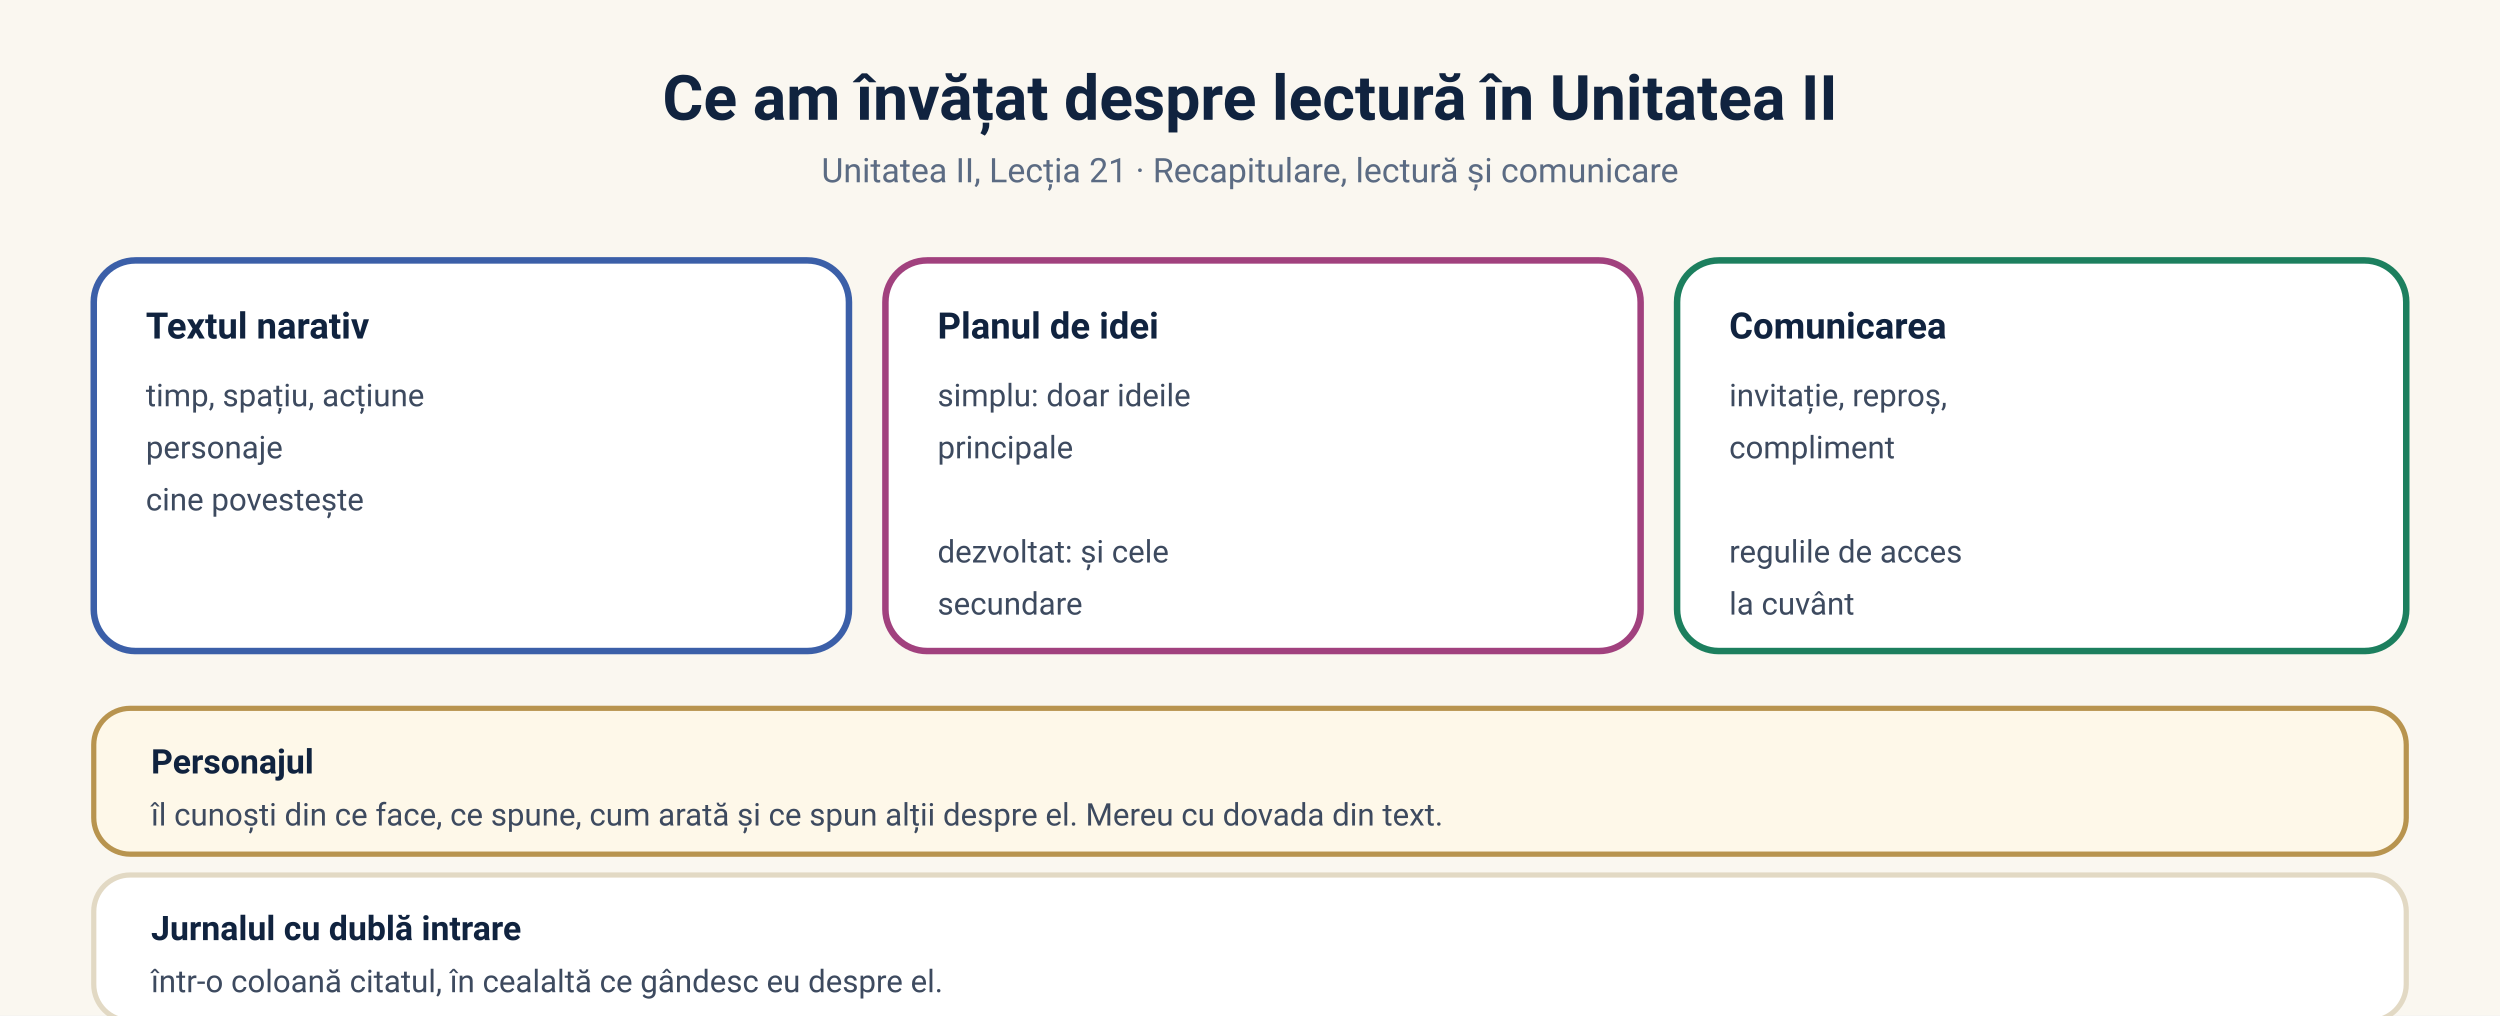
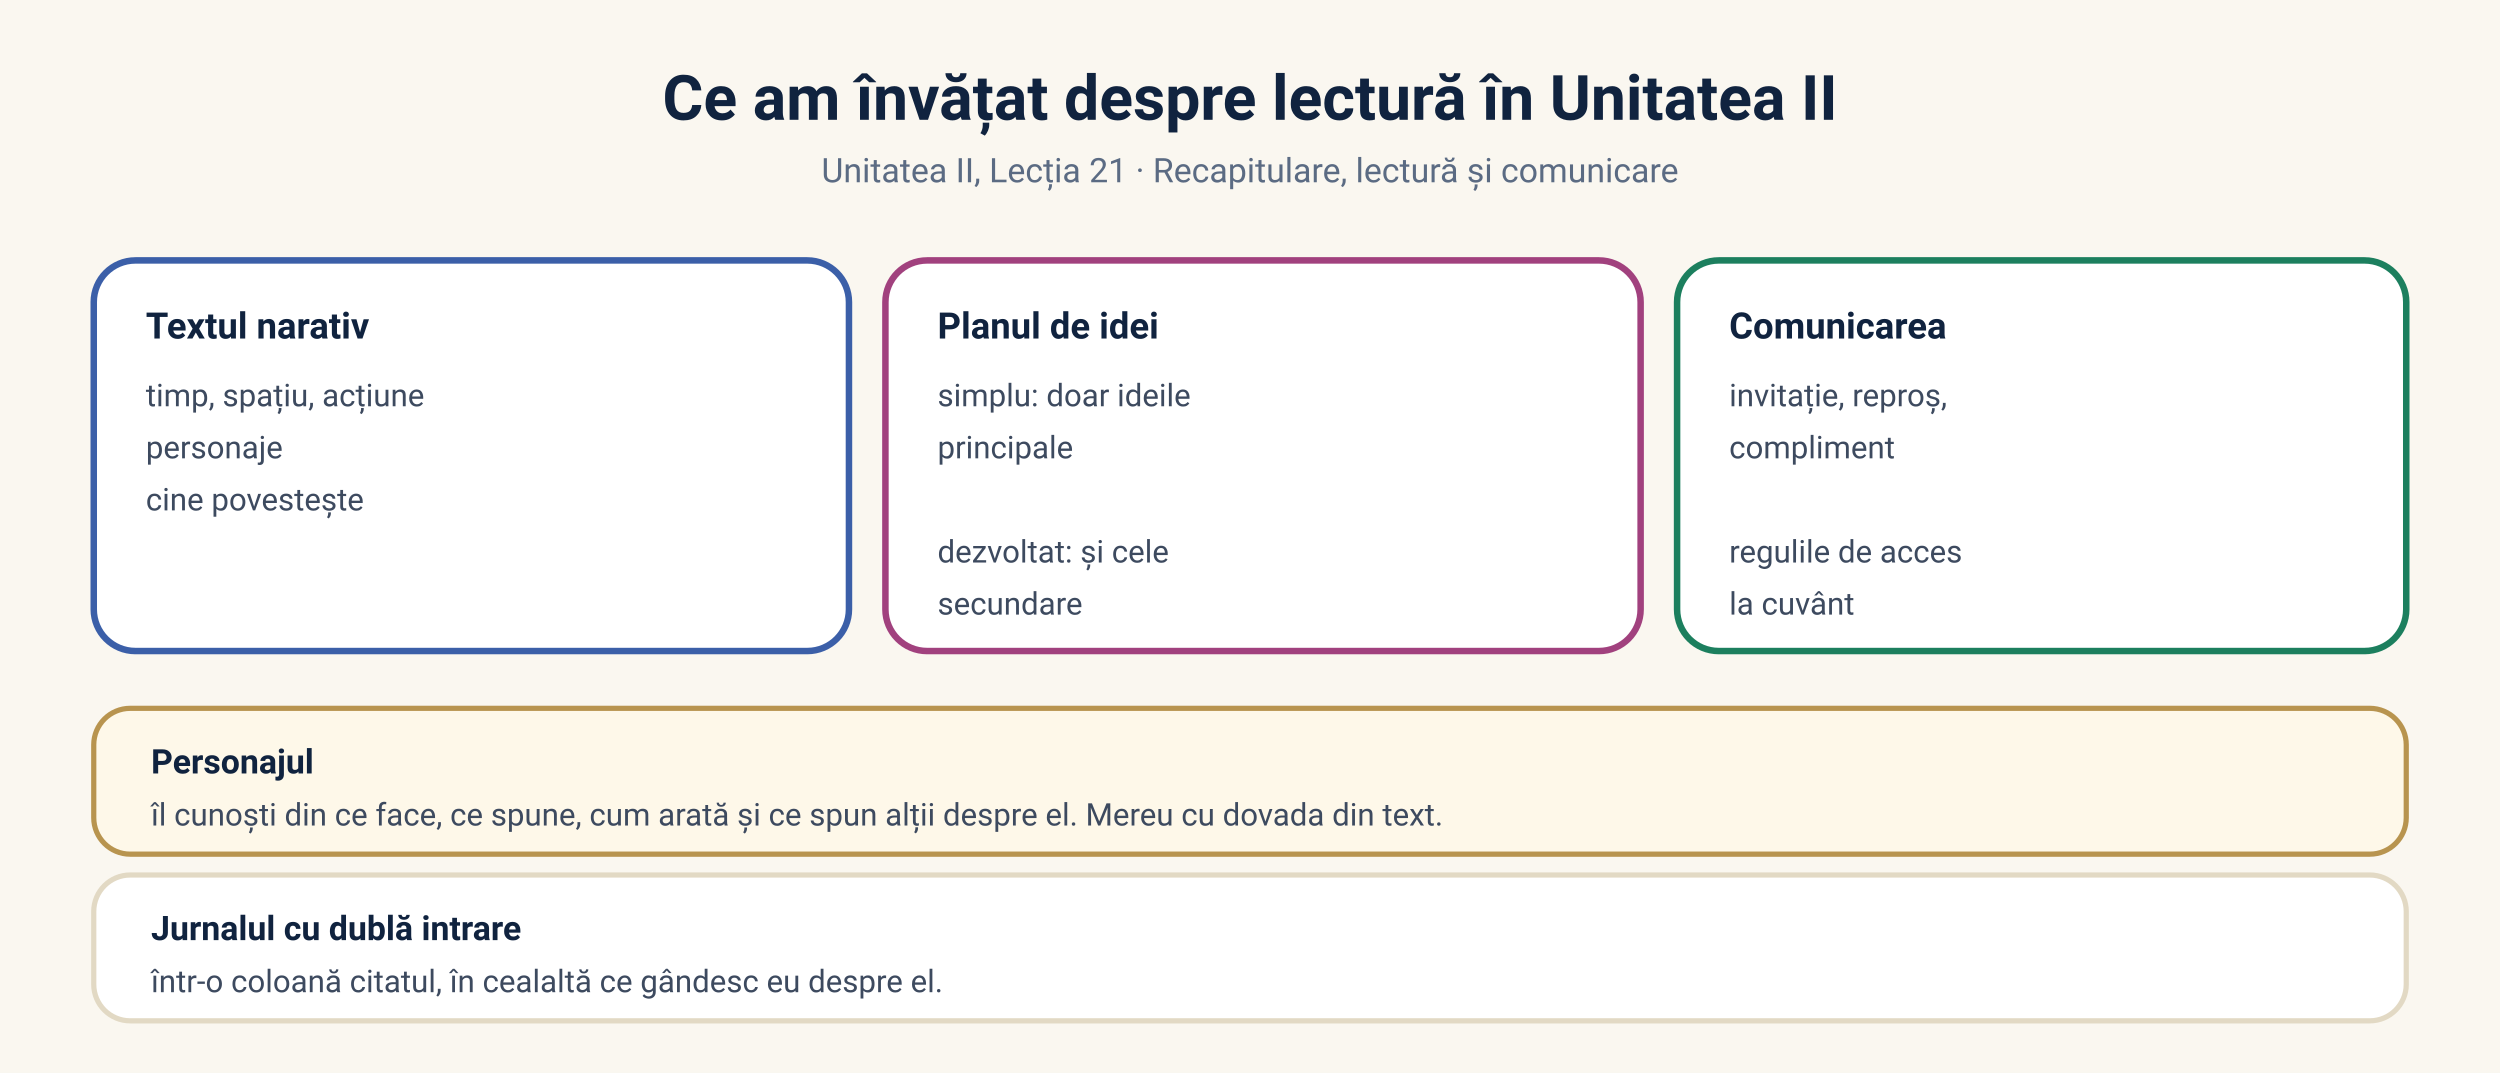
- <svg xmlns="http://www.w3.org/2000/svg" viewBox="0 0 960 390" font-family="'Segoe UI', 'Plus Jakarta Sans', -apple-system, Roboto, sans-serif">
-   <rect width="960" height="390" fill="#faf7f0" />
+ <svg xmlns="http://www.w3.org/2000/svg" viewBox="0 0 960 412" font-family="'Segoe UI', 'Plus Jakarta Sans', -apple-system, Roboto, sans-serif">
+   <rect width="960" height="412" fill="#faf7f0" />
  <text x="480" y="46" text-anchor="middle" font-size="24" font-weight="700" fill="#10233f">Ce am învățat despre lectură în Unitatea II</text>
  <text x="480" y="70" text-anchor="middle" font-size="13" fill="#5b6b83">Unitatea II, Lecția 21 · Recapitulare, lectură și comunicare</text>
  <rect x="36" y="100" width="290" height="150" rx="16" fill="#ffffff" stroke="#3b5fa8" stroke-width="2.5" />
  <text x="56" y="130" font-size="14" font-weight="700" fill="#10233f">Textul narativ</text>
  <text x="56" y="156" font-size="12" fill="#3d4a5f">timp, spațiu, acțiune</text>
  <text x="56" y="176" font-size="12" fill="#3d4a5f">personaje</text>
  <text x="56" y="196" font-size="12" fill="#3d4a5f">cine povestește</text>
  <rect x="340" y="100" width="290" height="150" rx="16" fill="#ffffff" stroke="#a1417e" stroke-width="2.5" />
  <text x="360" y="130" font-size="14" font-weight="700" fill="#10233f">Planul de idei</text>
  <text x="360" y="156" font-size="12" fill="#3d4a5f">simplu: doar ideile</text>
  <text x="360" y="176" font-size="12" fill="#3d4a5f">principale</text>
  <text x="360" y="196" font-size="12" fill="#3d4a5f" />
  <text x="360" y="216" font-size="12" fill="#3d4a5f">dezvoltat: și cele</text>
  <text x="360" y="236" font-size="12" fill="#3d4a5f">secundare</text>
  <rect x="644" y="100" width="280" height="150" rx="16" fill="#ffffff" stroke="#1c7f5e" stroke-width="2.5" />
  <text x="664" y="130" font-size="14" font-weight="700" fill="#10233f">Comunicarea</text>
  <text x="664" y="156" font-size="12" fill="#3d4a5f">invitație, reproș,</text>
  <text x="664" y="176" font-size="12" fill="#3d4a5f">compliment</text>
  <text x="664" y="196" font-size="12" fill="#3d4a5f" />
  <text x="664" y="216" font-size="12" fill="#3d4a5f">regulile de acces</text>
  <text x="664" y="236" font-size="12" fill="#3d4a5f">la cuvânt</text>
  <rect x="36" y="272" width="888" height="56" rx="14" fill="#fef8e9" stroke="#b8944f" stroke-width="2" />
  <text x="58" y="297" font-size="13" font-weight="700" fill="#10233f">Personajul</text>
  <text x="58" y="317" font-size="12" fill="#3d4a5f">îl cunoști din ce face, ce spune, cum arată și ce spun alții despre el. Mereu cu dovada din text.</text>
  <rect x="36" y="336" width="888" height="56" rx="14" fill="#ffffff" stroke="#e2d9c4" stroke-width="2" />
  <text x="58" y="361" font-size="13" font-weight="700" fill="#10233f">Jurnalul cu dublă intrare</text>
  <text x="58" y="381" font-size="12" fill="#3d4a5f">într-o coloană citatul, în cealaltă ce gândesc eu despre el.</text>
</svg>
